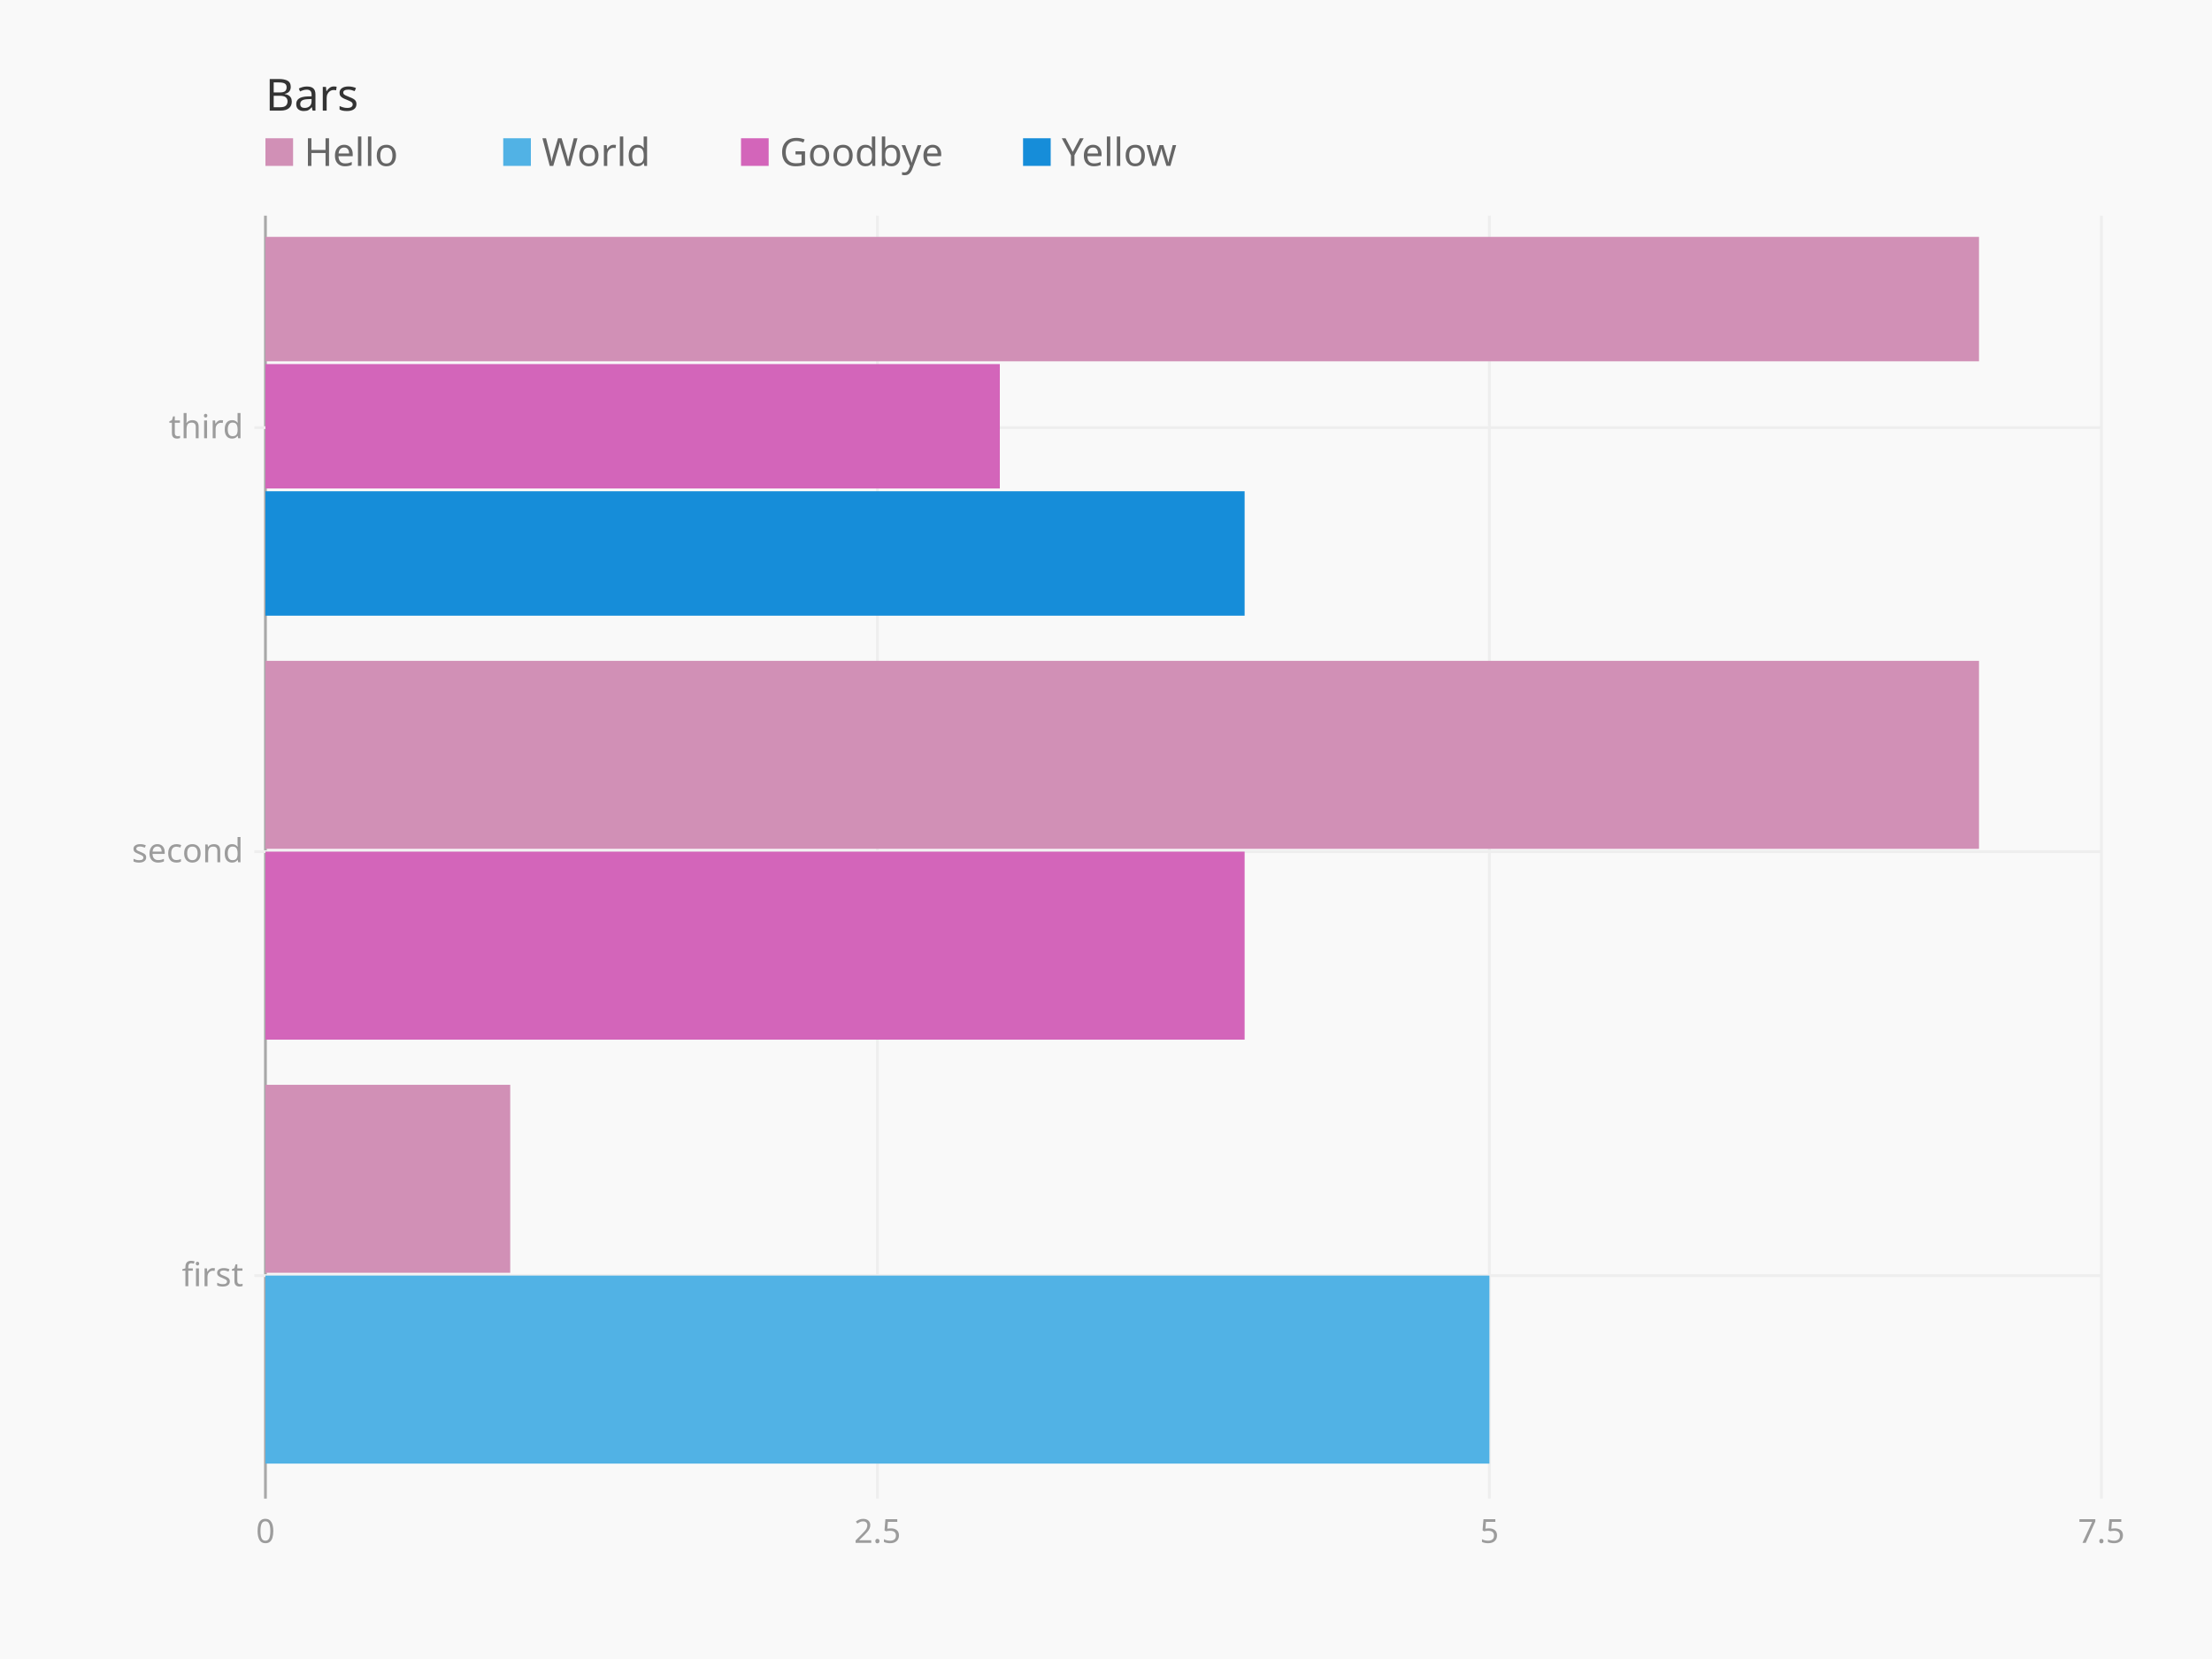
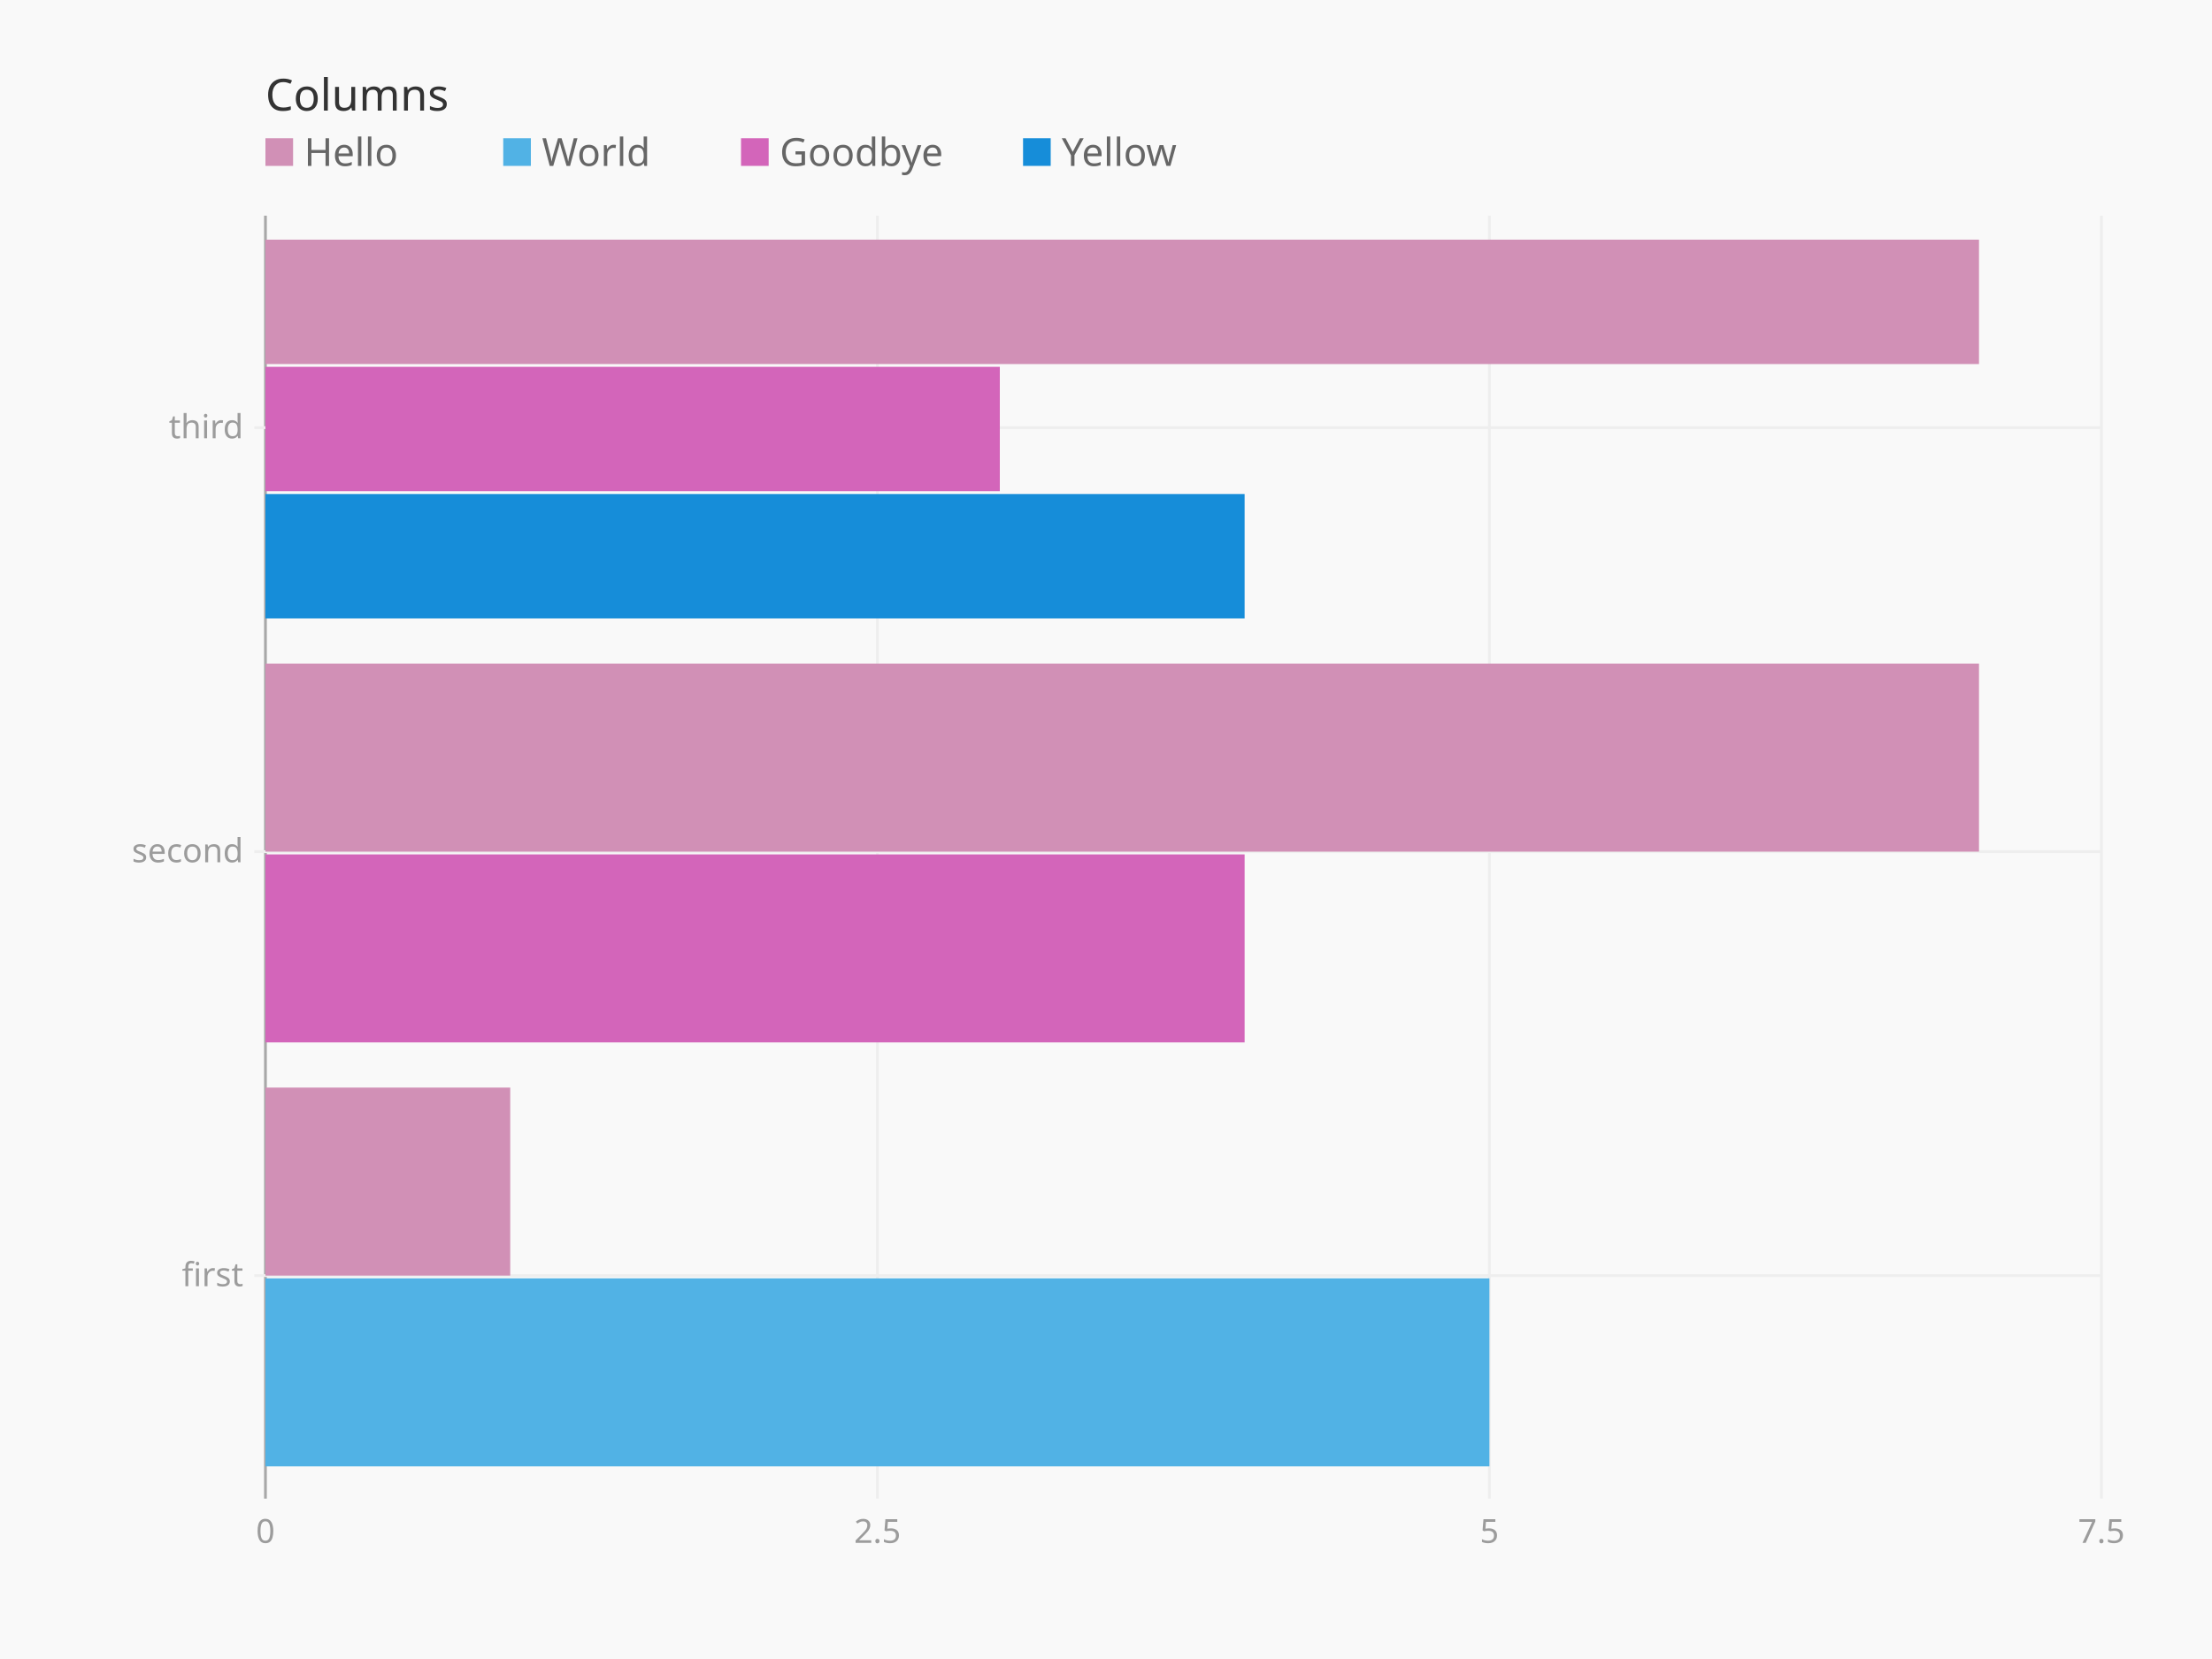
<svg xmlns="http://www.w3.org/2000/svg" height="600" version="1.1" width="800">
  <g>
    <rect fill="#f9f9f9" height="600" width="800" x="0" y="0" />
    <g transform="translate(40 40)">
      <g transform="translate(56 0)">
-         <text fill="#333" font-family="Monaco" font-size="16" x="0" y="0">Bars</text>
+         <text fill="#333" font-family="Monaco" font-size="16" x="0" y="0">Columns</text>
        <g transform="translate(0 20)">
          <g transform="translate(0 0)">
            <rect fill="#d190b6" height="10" width="10" x="0" y="-10" />
            <text fill="#666" font-family="Monaco" font-size="14" x="14" y="0">Hello</text>
          </g>
          <g transform="translate(86 0)">
            <rect fill="#51b2e5" height="10" width="10" x="0" y="-10" />
            <text fill="#666" font-family="Monaco" font-size="14" x="14" y="0">World</text>
          </g>
          <g transform="translate(172 0)">
            <rect fill="#d365ba" height="10" width="10" x="0" y="-10" />
            <text fill="#666" font-family="Monaco" font-size="14" x="14" y="0">Goodbye</text>
          </g>
          <g transform="translate(274 0)">
            <rect fill="#168dd9" height="10" width="10" x="0" y="-10" />
            <text fill="#666" font-family="Monaco" font-size="14" x="14" y="0">Yellow</text>
          </g>
        </g>
      </g>
      <g transform="translate(0 38)">
        <g transform="translate(56 0)">
          <g class="axis bottom">
            <g class="tick">
              <line stroke="#eee" stroke-width="1" x1="221.333" x2="221.333" y1="0" y2="464.0" />
              <text dy="1em" fill="#9c9c9c" font-family="Monaco" text-anchor="middle" x="221.333" y="468.0">2.5</text>
            </g>
            <g class="tick">
              <line stroke="#eee" stroke-width="1" x1="442.667" x2="442.667" y1="0" y2="464.0" />
              <text dy="1em" fill="#9c9c9c" font-family="Monaco" text-anchor="middle" x="442.667" y="468.0">5</text>
            </g>
            <g class="tick">
              <line stroke="#eee" stroke-width="1" x1="664" x2="664" y1="0" y2="464.0" />
              <text dy="1em" fill="#9c9c9c" font-family="Monaco" text-anchor="middle" x="664" y="468.0">7.5</text>
            </g>
            <g class="tick">
              <line stroke="#a8a8a8" stroke-width="1" x1="0" x2="0" y1="0" y2="464.0" />
              <text dy="1em" fill="#9c9c9c" font-family="Monaco" text-anchor="middle" x="0" y="468.0">0</text>
            </g>
          </g>
          <g class="axis left">
            <g class="tick">
              <line stroke="#eee" stroke-width="1" x1="-4" x2="664.0" y1="383.333" y2="383.333" />
              <text dy="0.32em" fill="#9c9c9c" font-family="Monaco" text-anchor="end" x="-8" y="383.333">first</text>
            </g>
            <g class="tick">
              <line stroke="#eee" stroke-width="1" x1="-4" x2="664.0" y1="230" y2="230" />
              <text dy="0.32em" fill="#9c9c9c" font-family="Monaco" text-anchor="end" x="-8" y="230">second</text>
            </g>
            <g class="tick">
              <line stroke="#eee" stroke-width="1" x1="-4" x2="664.0" y1="76.667" y2="76.667" />
              <text dy="0.32em" fill="#9c9c9c" font-family="Monaco" text-anchor="end" x="-8" y="76.667">third</text>
            </g>
          </g>
          <g>
            <g class="series grouped-bars">
-               <rect fill="#d190b6" height="68" width="88.533" x="0" y="314.333" />
-               <rect fill="#51b2e5" height="68" width="442.667" x="0" y="383.333" />
-               <rect fill="#d190b6" height="68" width="619.733" x="0" y="161" />
-               <rect fill="#d365ba" height="68" width="354.133" x="0" y="230" />
-               <rect fill="#d190b6" height="45" width="619.733" x="0" y="7.667" />
-               <rect fill="#d365ba" height="45" width="265.6" x="0" y="53.667" />
-               <rect fill="#168dd9" height="45" width="354.133" x="0" y="99.667" />
+               <rect fill="#168dd9" height="45" width="354.133" x="0" y="100.667" />
+               <rect fill="#d365ba" height="45" width="265.6" x="0" y="54.667" />
+               <rect fill="#d190b6" height="45" width="619.733" x="0" y="8.667" />
+               <rect fill="#d365ba" height="68" width="354.133" x="0" y="231" />
+               <rect fill="#d190b6" height="68" width="619.733" x="0" y="162" />
+               <rect fill="#51b2e5" height="68" width="442.667" x="0" y="384.333" />
+               <rect fill="#d190b6" height="68" width="88.533" x="0" y="315.333" />
            </g>
          </g>
        </g>
      </g>
    </g>
  </g>
</svg>
